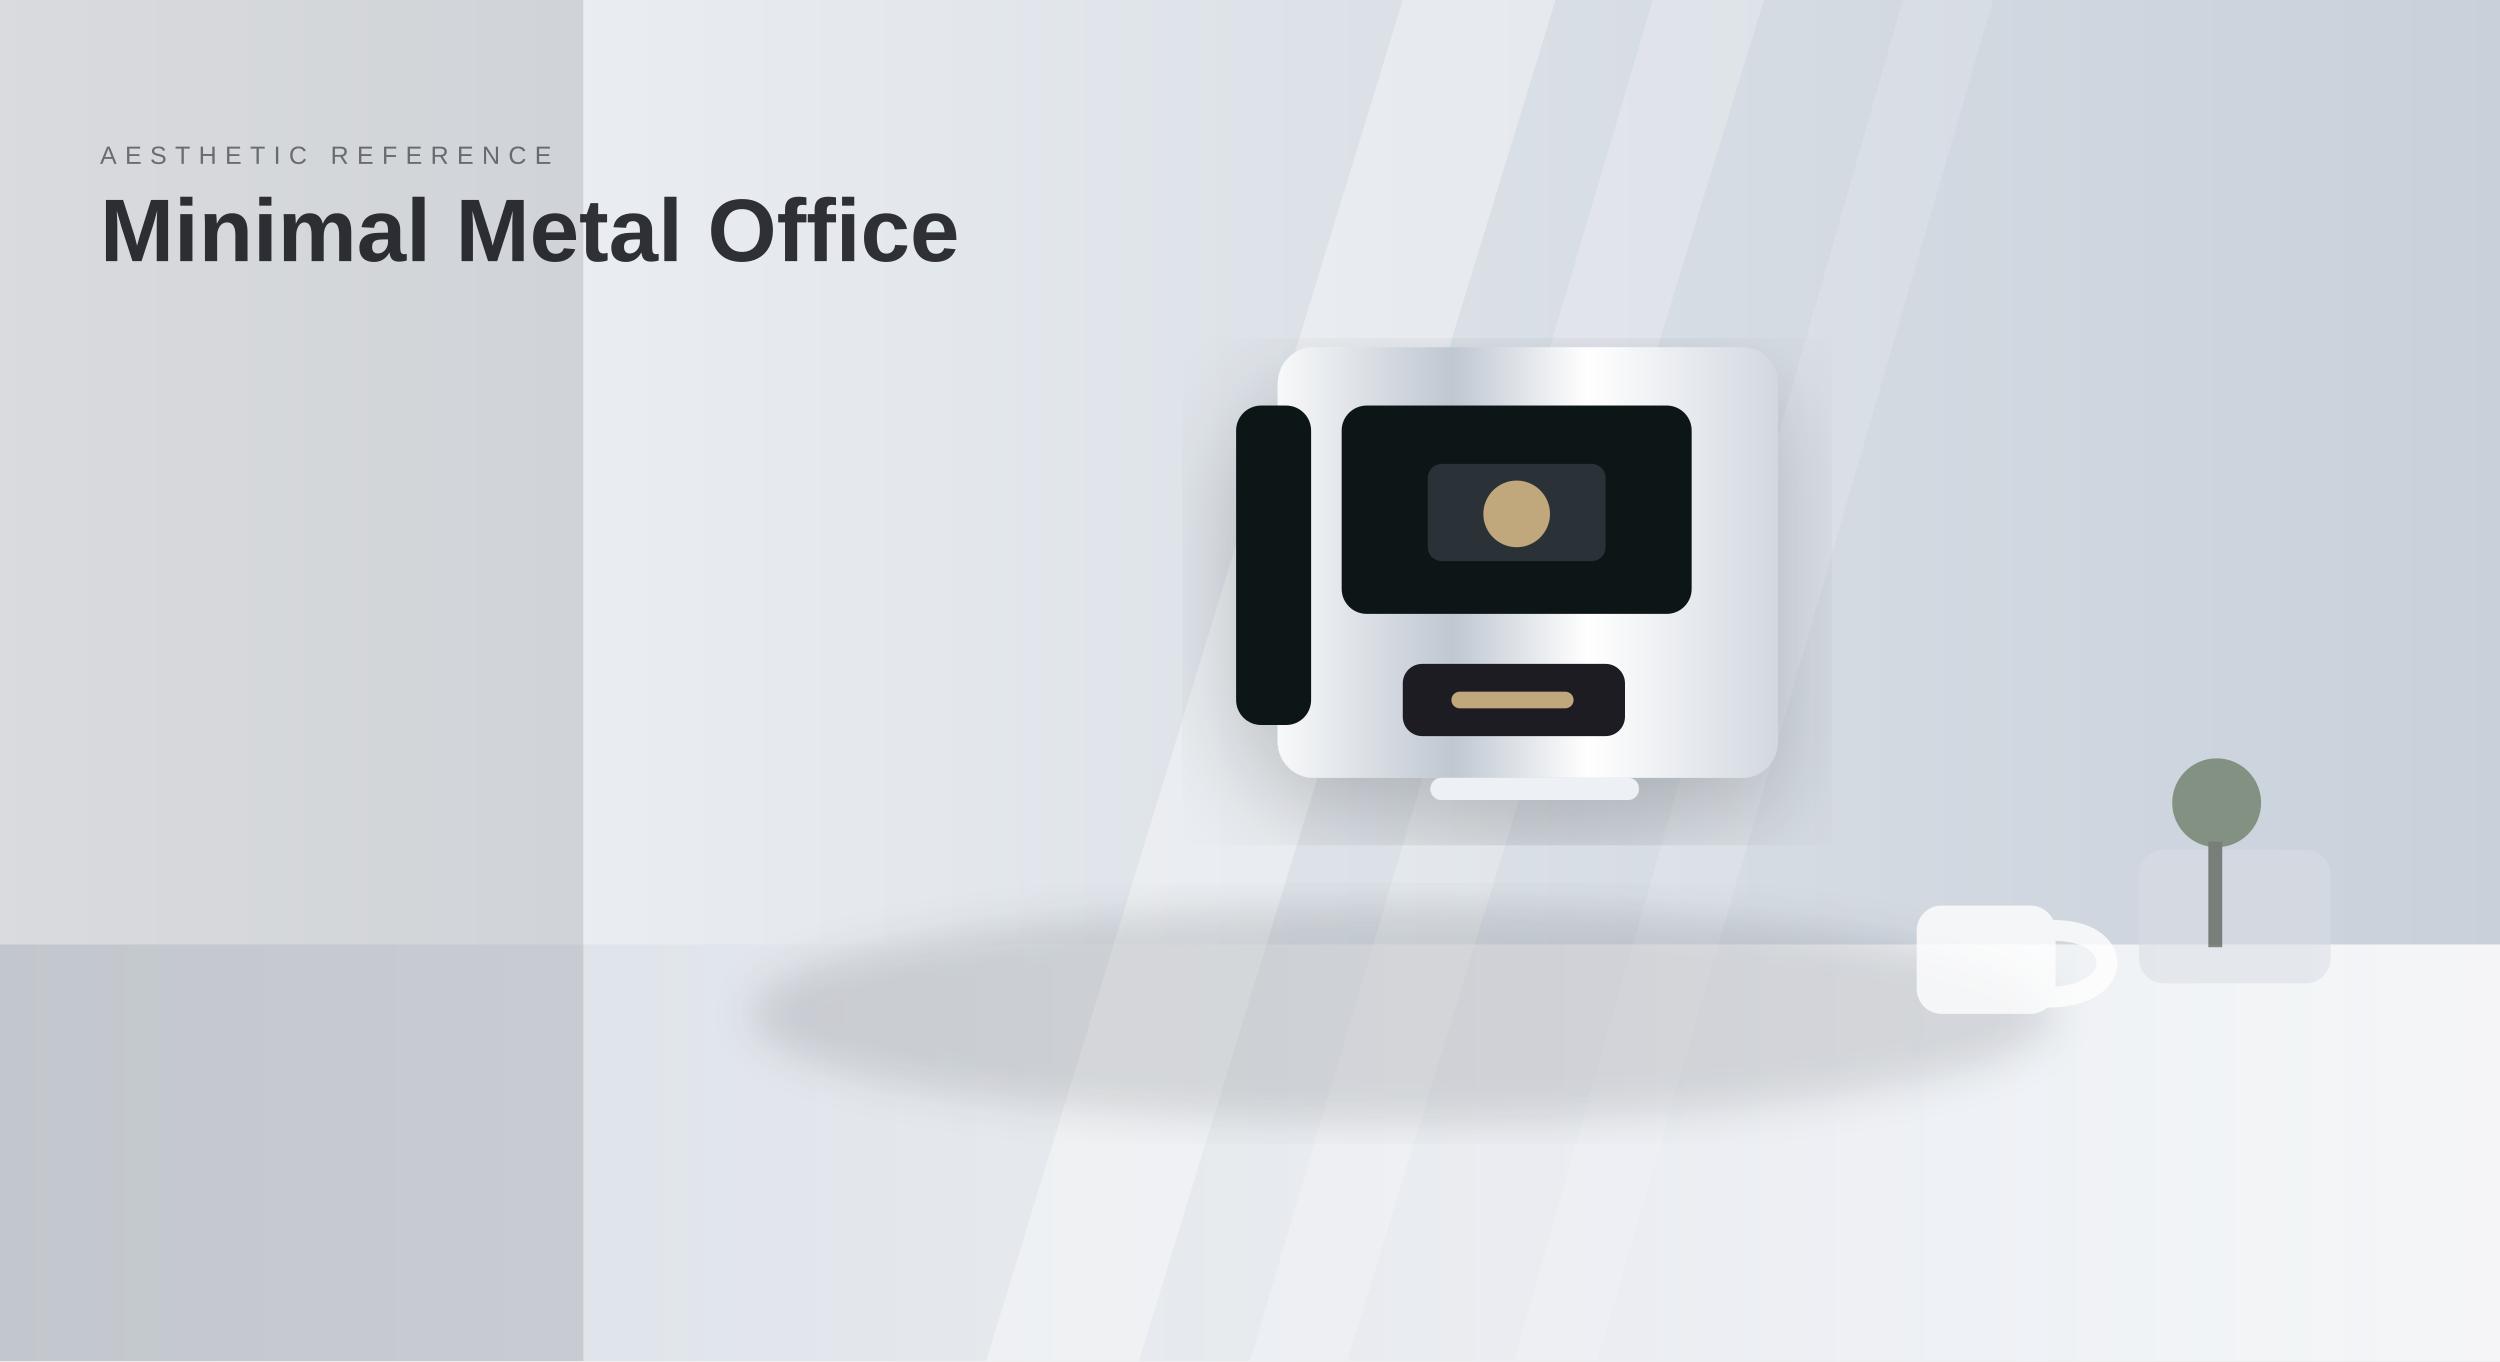
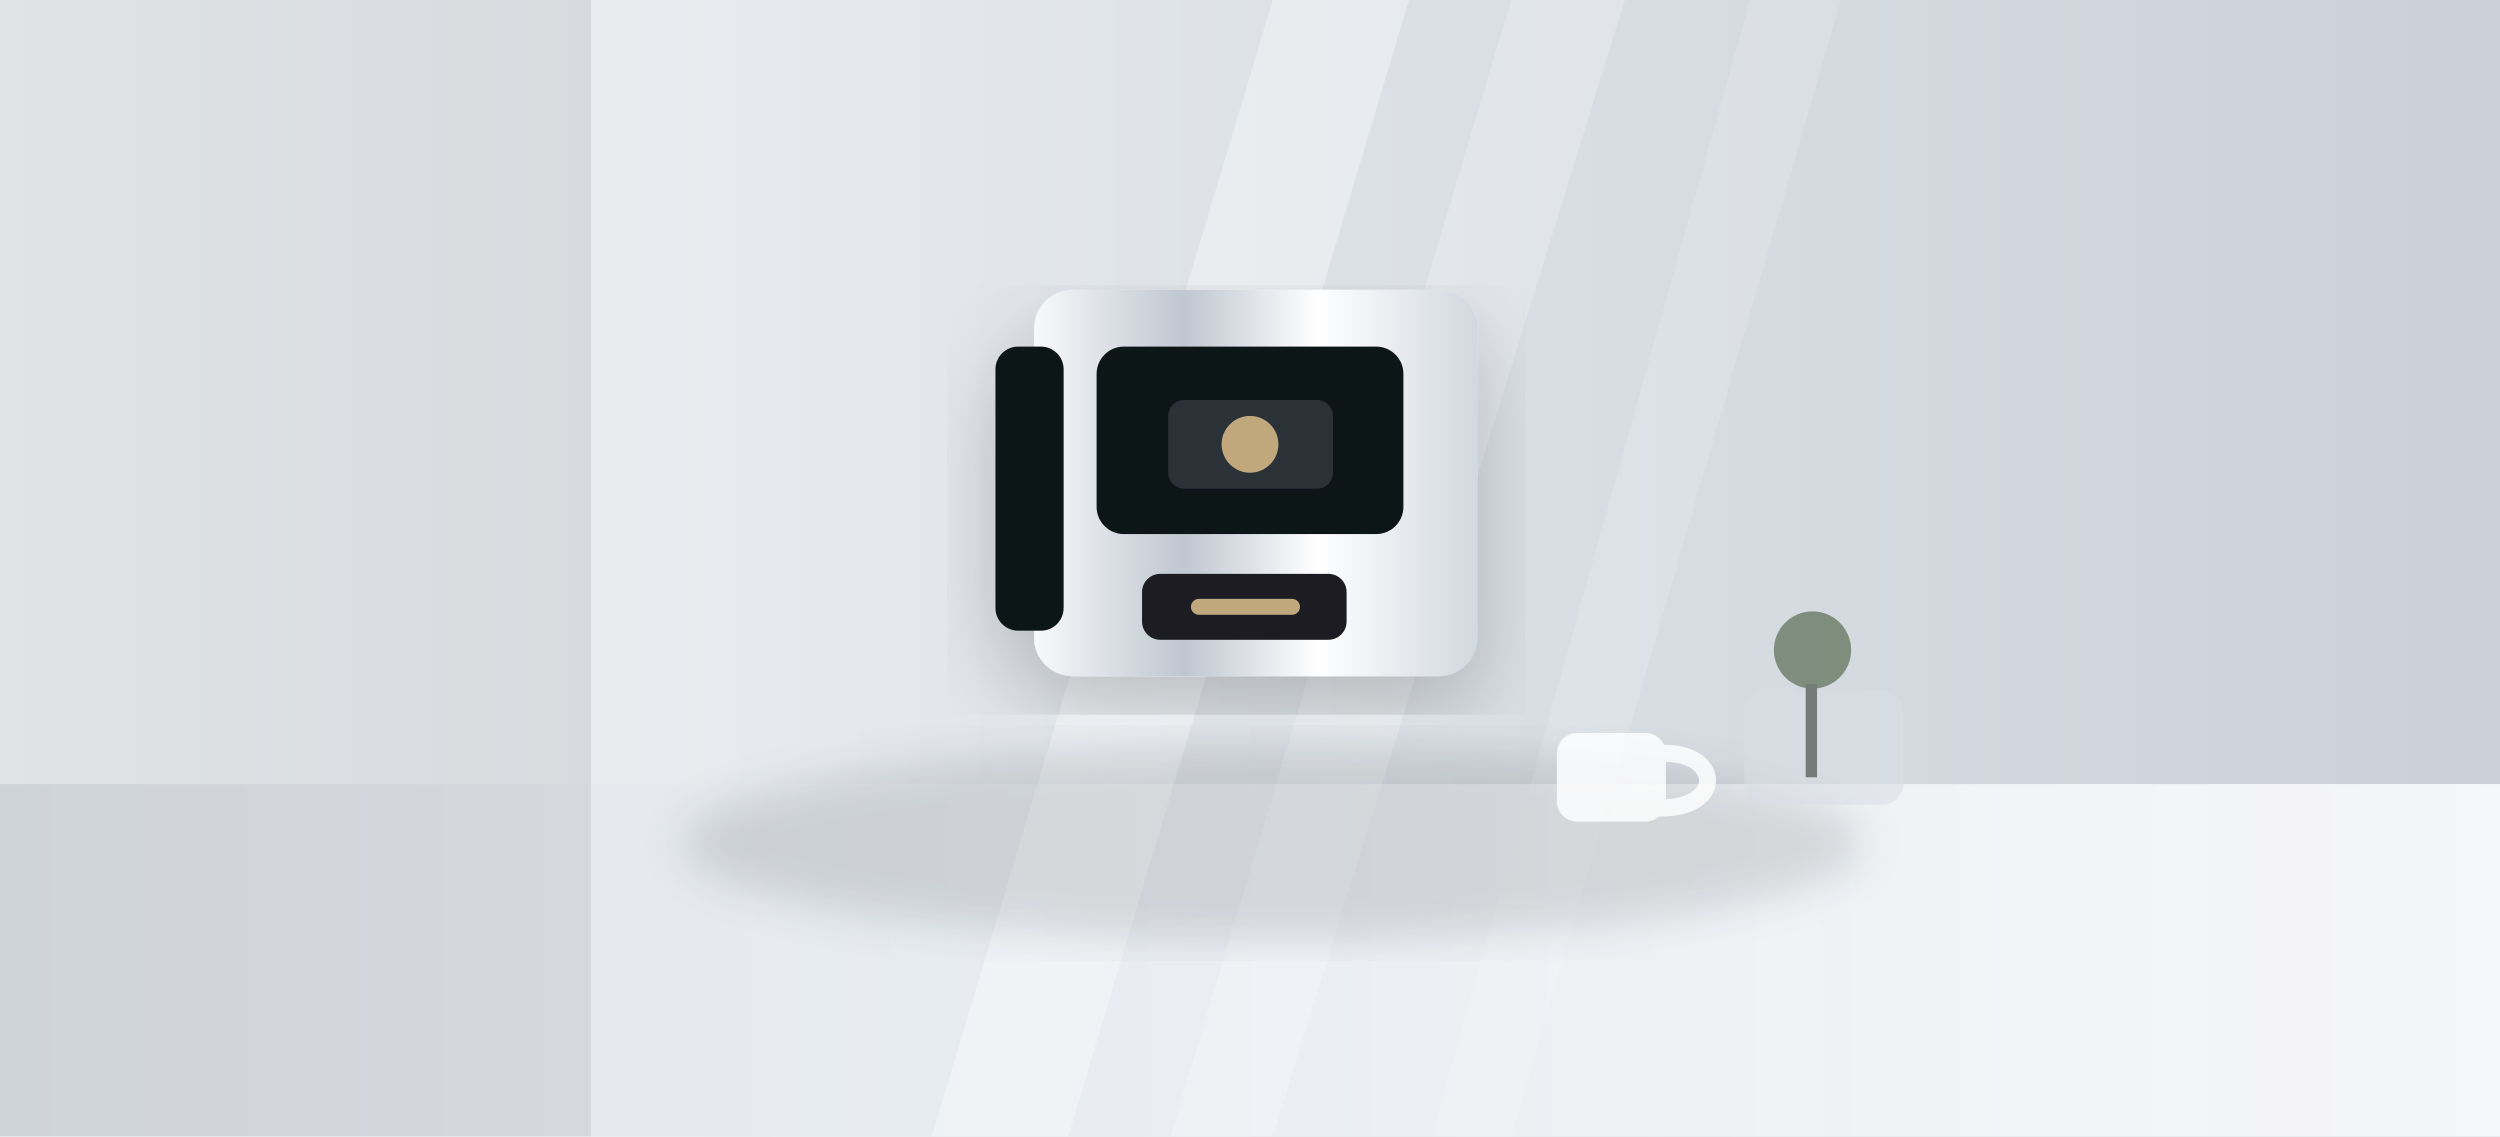
- <svg xmlns="http://www.w3.org/2000/svg" width="1800" height="980" viewBox="0 0 1800 980">
+ <svg xmlns="http://www.w3.org/2000/svg" width="2200" height="1000" viewBox="0 0 2200 1000">
  <defs>
    <linearGradient id="bg" x1="0" x2="1">
-       <stop offset="0" stop-color="#f4f6f8" />
-       <stop offset="1" stop-color="#c8d0da" />
+       <stop offset="0" stop-color="#f3f5f7" />
+       <stop offset="1" stop-color="#c9d0d8" />
    </linearGradient>
    <linearGradient id="desk" x1="0" x2="1">
-       <stop offset="0" stop-color="#d8dde4" />
+       <stop offset="0" stop-color="#dfe4ea" />
      <stop offset="1" stop-color="#f8f9fb" />
    </linearGradient>
    <linearGradient id="metal" x1="0" x2="1">
      <stop offset="0" stop-color="#f8f9fa" />
-       <stop offset=".35" stop-color="#bfc7d1" />
-       <stop offset=".62" stop-color="#ffffff" />
+       <stop offset=".34" stop-color="#bfc7d1" />
+       <stop offset=".64" stop-color="#ffffff" />
      <stop offset="1" stop-color="#d2d8e0" />
    </linearGradient>
-     <filter id="sd">
-       <feDropShadow dx="0" dy="26" stdDeviation="36" flood-color="#101216" flood-opacity=".20" />
+     <filter id="shadow">
+       <feDropShadow dx="0" dy="30" stdDeviation="38" flood-color="#101216" flood-opacity=".20" />
    </filter>
    <filter id="blur">
-       <feGaussianBlur stdDeviation="14" />
+       <feGaussianBlur stdDeviation="18" />
    </filter>
  </defs>
-   <rect width="1800" height="980" fill="url(#bg)" />
-   <rect y="680" width="1800" height="300" fill="url(#desk)" opacity=".92" />
-   <rect x="0" y="0" width="420" height="980" fill="#111318" opacity=".12" />
-   <polygon points="1010,0 1120,0 820,980 710,980" fill="#fff" opacity=".34" />
-   <polygon points="1190,0 1270,0 970,980 900,980" fill="#fff" opacity=".22" />
-   <polygon points="1370,0 1435,0 1150,980 1090,980" fill="#fff" opacity=".14" />
-   <ellipse cx="1010" cy="730" rx="470" ry="78" fill="#1b2028" opacity=".13" filter="url(#blur)" />
-   <g filter="url(#sd)">
-     <rect x="920" y="250" width="360" height="310" rx="26" fill="url(#metal)" />
-     <rect x="966" y="292" width="252" height="150" rx="18" fill="#111318" />
-     <rect x="1028" y="334" width="128" height="70" rx="10" fill="#2b3037" />
-     <circle cx="1092" cy="370" r="24" fill="#c0a77c" />
-     <rect x="1010" y="478" width="160" height="52" rx="14" fill="#1b1e23" />
-     <rect x="1045" y="498" width="88" height="12" rx="6" fill="#c0a77c" />
-     <rect x="890" y="292" width="54" height="230" rx="18" fill="#111318" />
-     <rect x="1030" y="560" width="150" height="16" rx="8" fill="#edf1f5" />
+   <rect width="2200" height="1000" fill="url(#bg)" />
+   <rect y="690" width="2200" height="310" fill="url(#desk)" opacity=".94" />
+   <rect x="0" y="0" width="520" height="1000" fill="#111318" opacity=".08" />
+   <polygon points="1120,0 1240,0 940,1000 820,1000" fill="#fff" opacity=".34" />
+   <polygon points="1330,0 1430,0 1120,1000 1030,1000" fill="#fff" opacity=".22" />
+   <polygon points="1540,0 1620,0 1330,1000 1260,1000" fill="#fff" opacity=".14" />
+   <ellipse cx="1120" cy="742" rx="520" ry="86" fill="#1b2028" opacity=".13" filter="url(#blur)" />
+   <g filter="url(#shadow)">
+     <rect x="910" y="255" width="390" height="340" rx="34" fill="url(#metal)" />
+     <rect x="965" y="305" width="270" height="165" rx="24" fill="#111318" />
+     <rect x="1028" y="352" width="145" height="78" rx="14" fill="#2b3037" />
+     <circle cx="1100" cy="391" r="25" fill="#c0a77c" />
+     <rect x="1005" y="505" width="180" height="58" rx="16" fill="#1b1e23" />
+     <rect x="1048" y="527" width="96" height="14" rx="7" fill="#c0a77c" />
+     <rect x="876" y="305" width="60" height="250" rx="20" fill="#111318" />
  </g>
-   <g opacity=".78">
-     <rect x="1380" y="652" width="100" height="78" rx="18" fill="#ffffff" />
-     <path d="M1476 670 C1530 668 1532 718 1474 718" stroke="#ffffff" stroke-width="15" fill="none" />
-     <rect x="1540" y="612" width="138" height="96" rx="18" fill="#d9dee5" opacity=".72" />
-     <circle cx="1596" cy="578" r="32" fill="#6d7d68" />
-     <rect x="1590" y="606" width="10" height="76" fill="#60675f" />
+   <g opacity=".82">
+     <rect x="1370" y="645" width="96" height="78" rx="18" fill="#fff" />
+     <path d="M1462 663 C1515 661 1518 712 1460 711" stroke="#fff" stroke-width="15" fill="none" />
+     <rect x="1535" y="608" width="140" height="100" rx="18" fill="#d9dee5" opacity=".70" />
+     <circle cx="1595" cy="572" r="34" fill="#6d7d68" />
+     <rect x="1589" y="602" width="10" height="82" fill="#60675f" />
  </g>
-   <text x="72" y="118" font-family="Arial" font-size="18" letter-spacing="6" fill="#111318" opacity=".55">AESTHETIC REFERENCE</text>
-   <text x="72" y="188" font-family="Arial" font-size="64" font-weight="700" fill="#111318" opacity=".86">Minimal Metal Office</text>
</svg>
